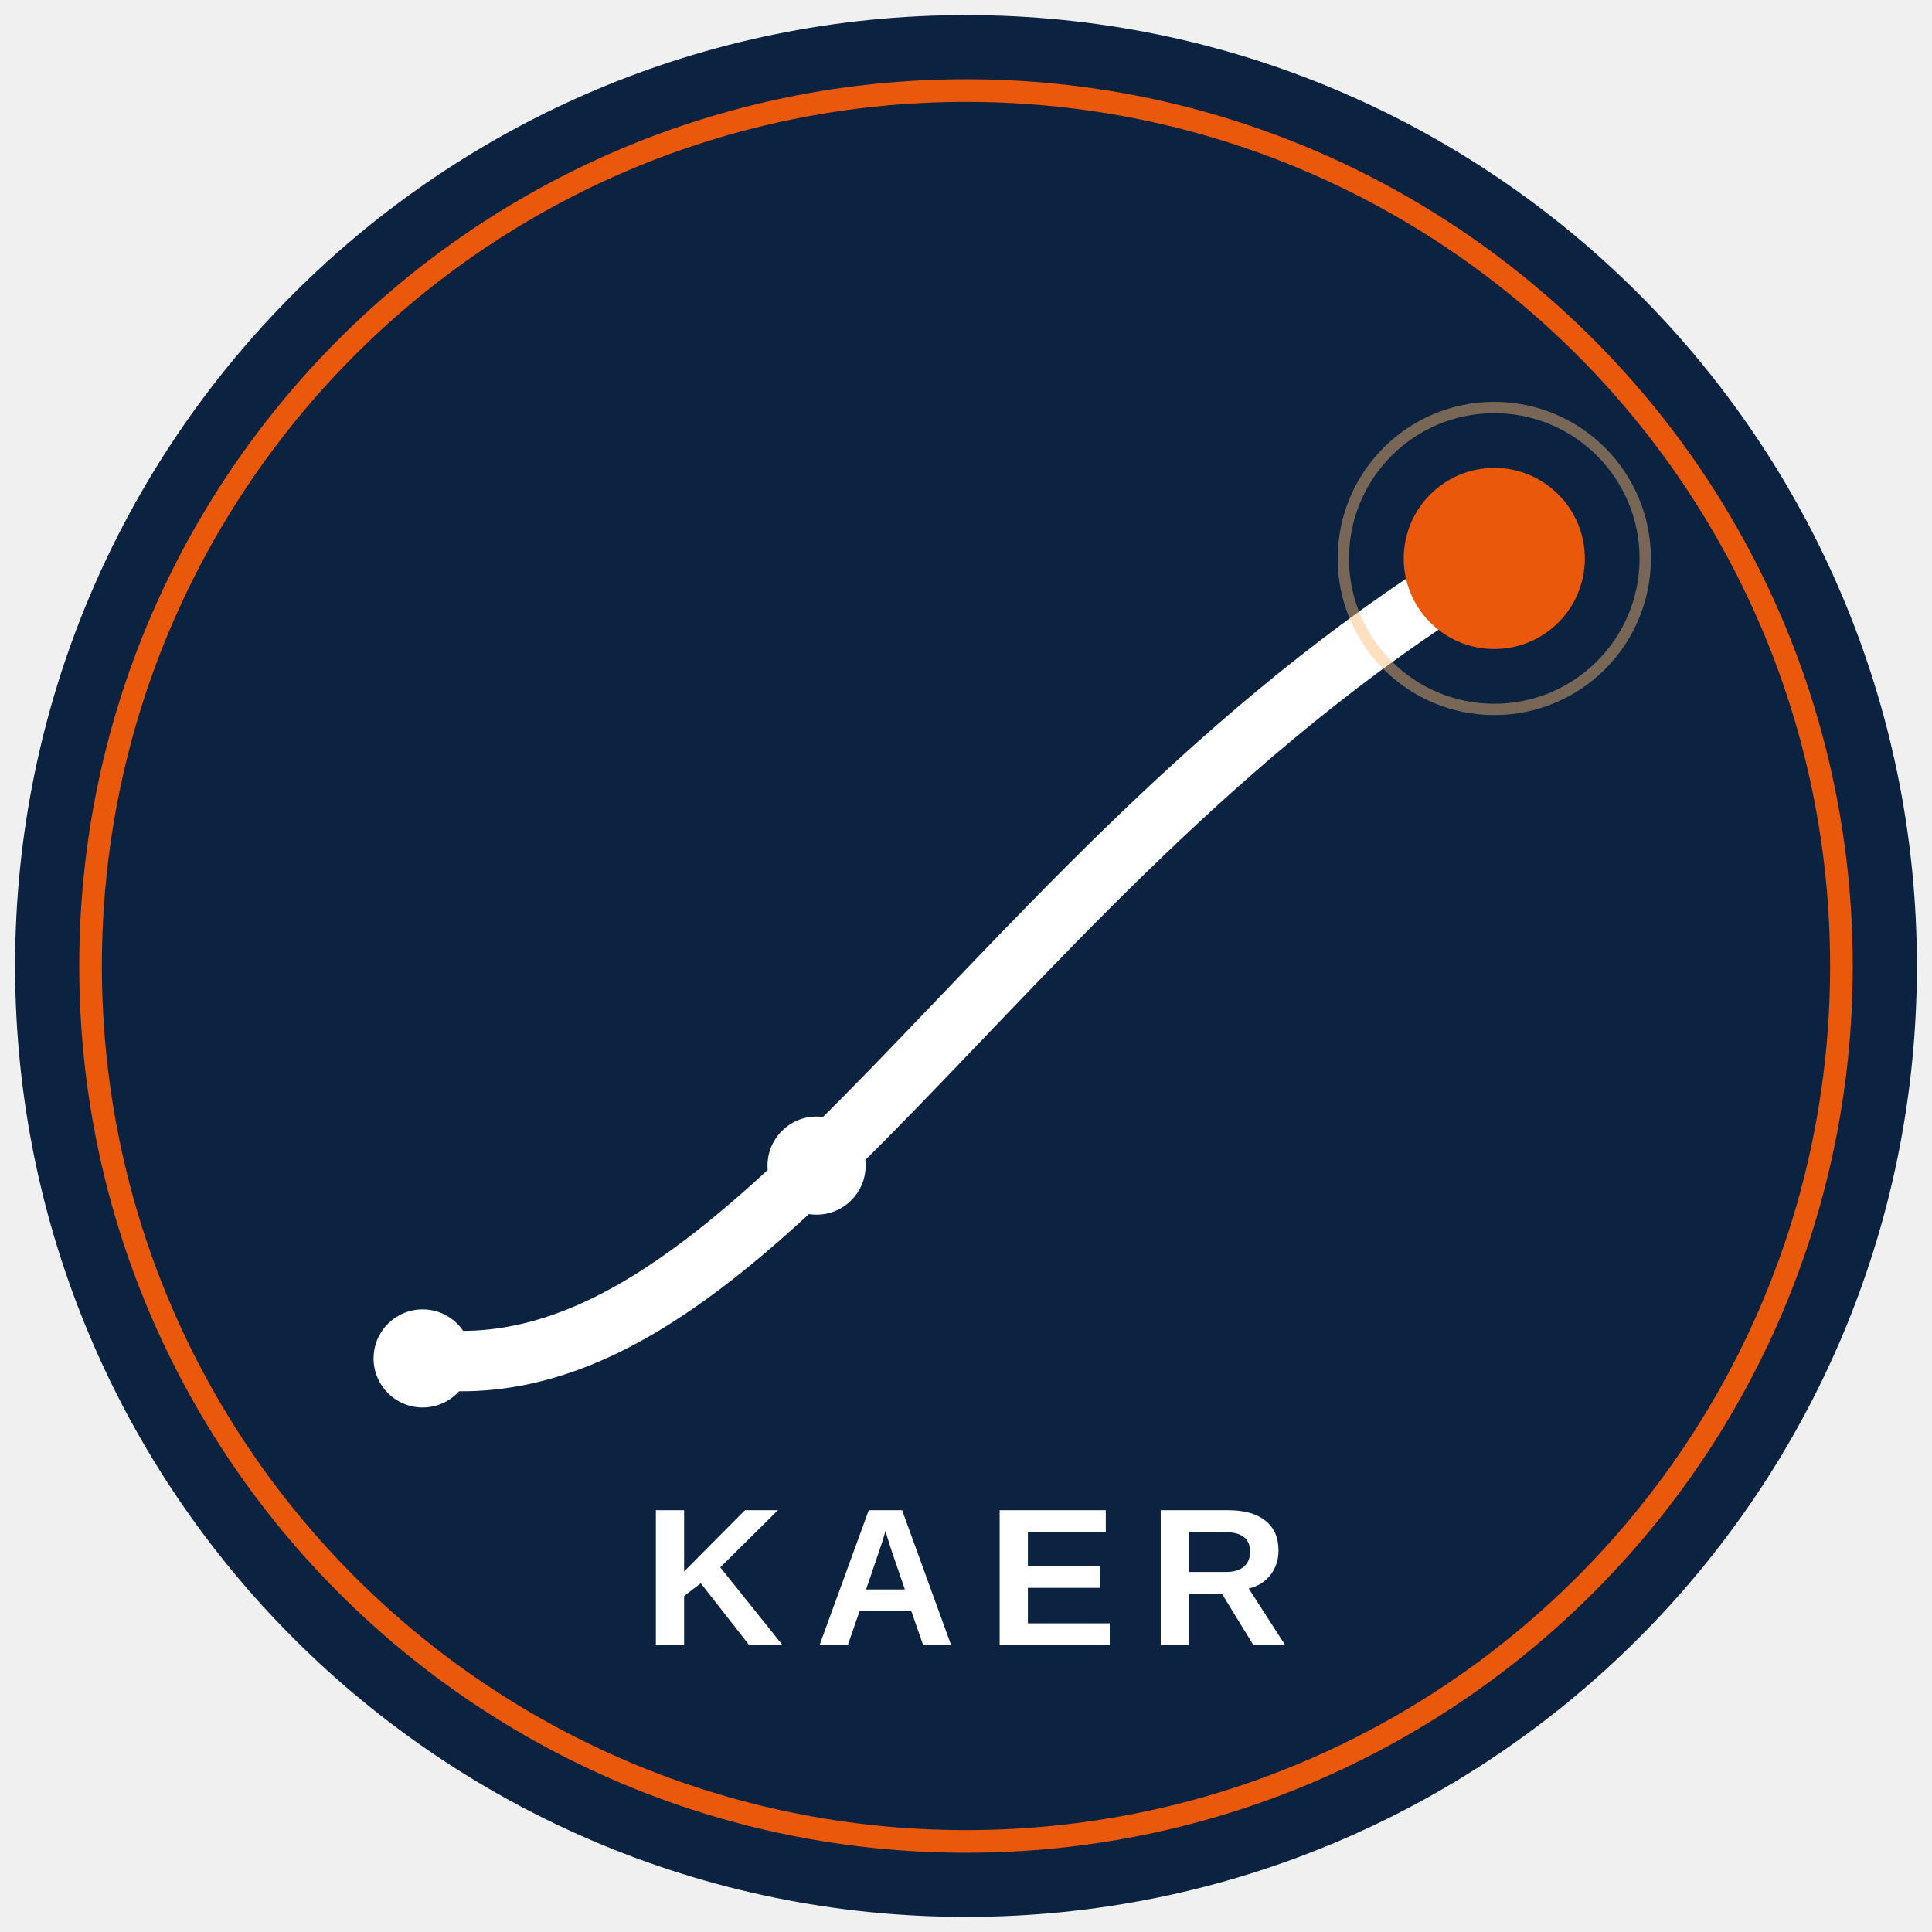
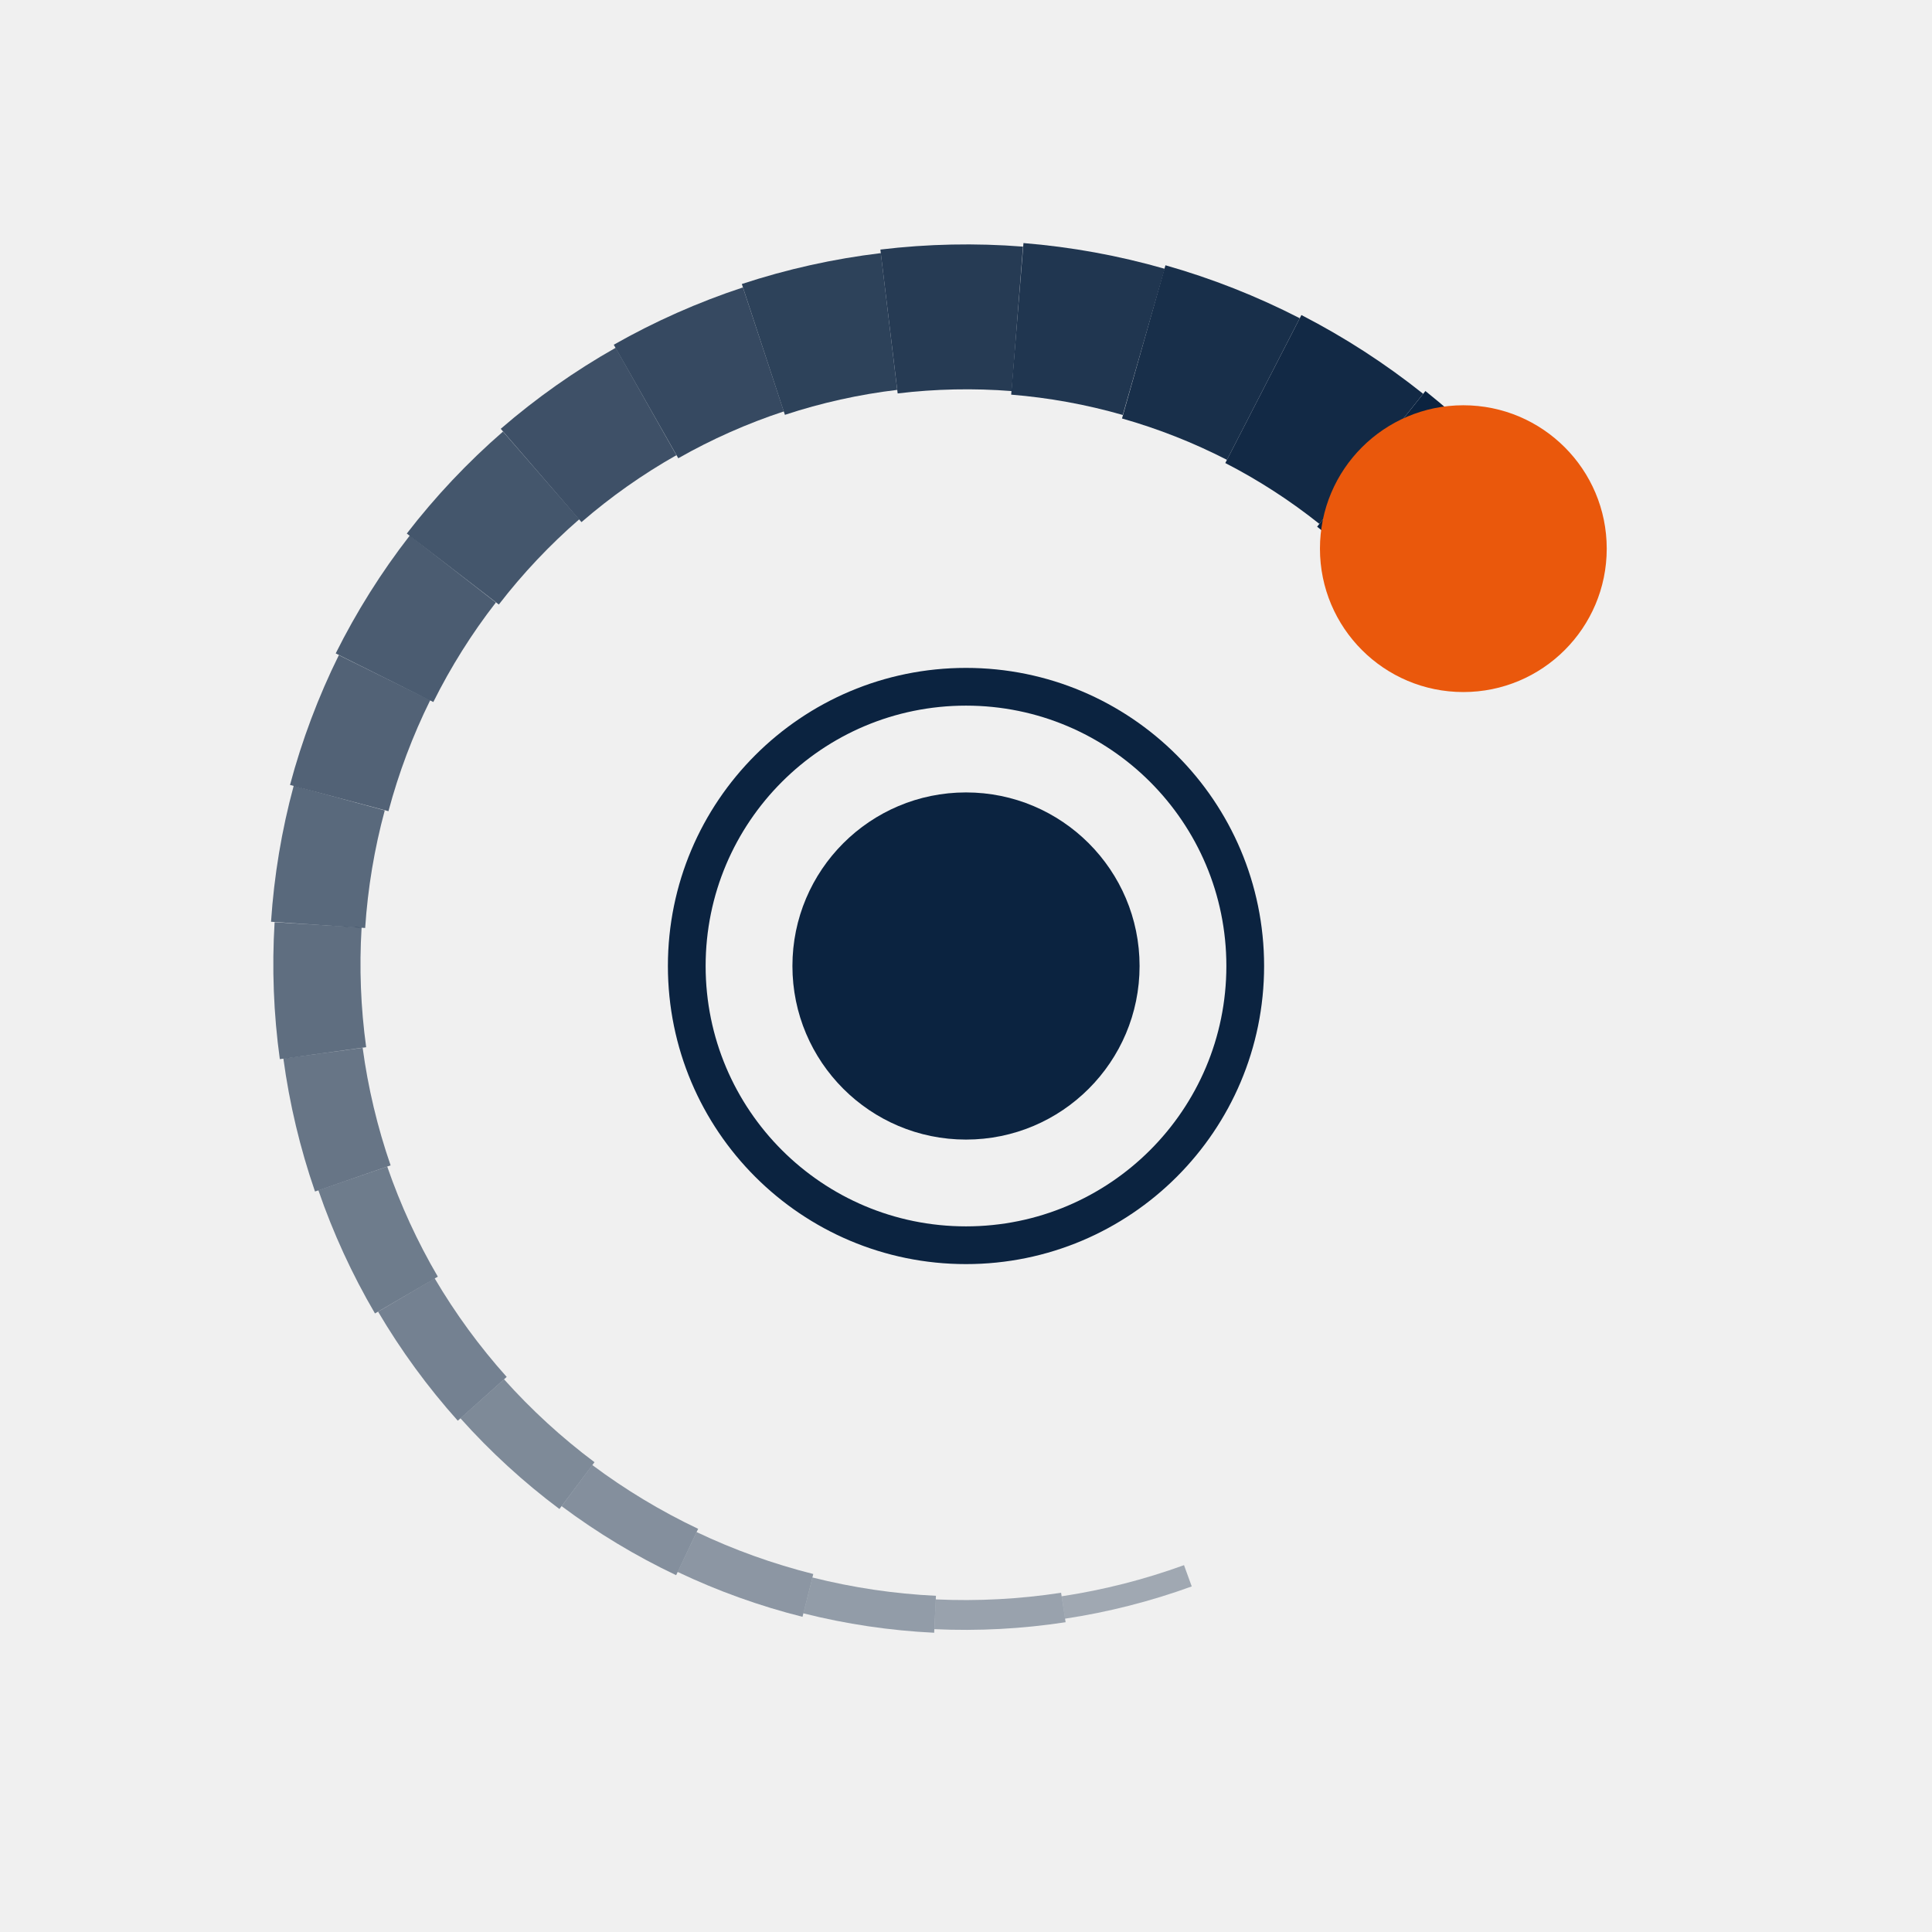
- <svg xmlns="http://www.w3.org/2000/svg" viewBox="0 0 512 512" role="img" aria-label="대한운동재활학회 KAER">
-   <circle cx="256" cy="256" r="252" fill="#0b2340" />
-   <circle cx="256" cy="256" r="232" fill="none" stroke="#ea580c" stroke-width="6" />
-   <path d="M112 360 C200 372 262 228 396 148" fill="none" stroke="#ffffff" stroke-width="16" stroke-linecap="round" />
-   <circle cx="396.0" cy="148.0" r="40" fill="none" stroke="#fdba74" stroke-opacity=".45" stroke-width="3" />
-   <circle cx="112.0" cy="360.0" r="13" fill="#ffffff" />
-   <circle cx="216.4" cy="308.9" r="13" fill="#ffffff" />
-   <circle cx="396.0" cy="148.0" r="24" fill="#ea580c" />
-   <text x="256" y="436" text-anchor="middle" font-family="Arial, Helvetica, sans-serif" font-weight="800" font-size="52" letter-spacing="8" fill="#ffffff">KAER</text>
+ <svg xmlns="http://www.w3.org/2000/svg" viewBox="0 0 512 512" width="512" height="512">
+   <circle cx="256" cy="256" r="46" fill="#0b2340" />
+   <circle cx="256" cy="256" r="74" fill="none" stroke="#0b2340" stroke-width="10" />
+   <path d="M281.8 426.0 A172 172 0 0 0 314.8 417.6" fill="none" stroke="#0b2340" stroke-width="6.0" stroke-linecap="butt" opacity="0.35" />
+   <path d="M247.8 427.8 A172 172 0 0 0 281.8 426.0" fill="none" stroke="#0b2340" stroke-width="7.9" stroke-linecap="butt" opacity="0.38" />
+   <path d="M214.1 422.8 A172 172 0 0 0 247.8 427.8" fill="none" stroke="#0b2340" stroke-width="9.8" stroke-linecap="butt" opacity="0.41" />
+   <path d="M182.1 411.3 A172 172 0 0 0 214.1 422.8" fill="none" stroke="#0b2340" stroke-width="11.7" stroke-linecap="butt" opacity="0.44" />
+   <path d="M152.9 393.7 A172 172 0 0 0 182.1 411.3" fill="none" stroke="#0b2340" stroke-width="13.6" stroke-linecap="butt" opacity="0.47" />
+   <path d="M127.8 370.7 A172 172 0 0 0 152.9 393.7" fill="none" stroke="#0b2340" stroke-width="15.5" stroke-linecap="butt" opacity="0.50" />
+   <path d="M107.7 343.2 A172 172 0 0 0 127.8 370.7" fill="none" stroke="#0b2340" stroke-width="17.4" stroke-linecap="butt" opacity="0.54" />
+   <path d="M93.5 312.3 A172 172 0 0 0 107.7 343.2" fill="none" stroke="#0b2340" stroke-width="19.3" stroke-linecap="butt" opacity="0.57" />
+   <path d="M85.6 279.1 A172 172 0 0 0 93.5 312.3" fill="none" stroke="#0b2340" stroke-width="21.2" stroke-linecap="butt" opacity="0.60" />
+   <path d="M84.3 245.1 A172 172 0 0 0 85.6 279.1" fill="none" stroke="#0b2340" stroke-width="23.1" stroke-linecap="butt" opacity="0.63" />
+   <path d="M89.9 211.5 A172 172 0 0 0 84.3 245.1" fill="none" stroke="#0b2340" stroke-width="25.0" stroke-linecap="butt" opacity="0.66" />
+   <path d="M101.9 179.6 A172 172 0 0 0 89.9 211.5" fill="none" stroke="#0b2340" stroke-width="27.0" stroke-linecap="butt" opacity="0.69" />
+   <path d="M120.0 150.8 A172 172 0 0 0 101.9 179.6" fill="none" stroke="#0b2340" stroke-width="28.9" stroke-linecap="butt" opacity="0.72" />
+   <path d="M143.4 126.0 A172 172 0 0 0 120.0 150.8" fill="none" stroke="#0b2340" stroke-width="30.8" stroke-linecap="butt" opacity="0.75" />
+   <path d="M171.2 106.4 A172 172 0 0 0 143.4 126.0" fill="none" stroke="#0b2340" stroke-width="32.7" stroke-linecap="butt" opacity="0.78" />
+   <path d="M202.3 92.6 A172 172 0 0 0 171.2 106.4" fill="none" stroke="#0b2340" stroke-width="34.6" stroke-linecap="butt" opacity="0.81" />
+   <path d="M235.6 85.2 A172 172 0 0 0 202.3 92.6" fill="none" stroke="#0b2340" stroke-width="36.5" stroke-linecap="butt" opacity="0.85" />
+   <path d="M269.6 84.5 A172 172 0 0 0 235.6 85.2" fill="none" stroke="#0b2340" stroke-width="38.4" stroke-linecap="butt" opacity="0.88" />
+   <path d="M303.1 90.6 A172 172 0 0 0 269.6 84.5" fill="none" stroke="#0b2340" stroke-width="40.3" stroke-linecap="butt" opacity="0.91" />
+   <path d="M334.8 103.1 A172 172 0 0 0 303.1 90.6" fill="none" stroke="#0b2340" stroke-width="42.2" stroke-linecap="butt" opacity="0.94" />
+   <path d="M363.4 121.6 A172 172 0 0 0 334.8 103.1" fill="none" stroke="#0b2340" stroke-width="44.1" stroke-linecap="butt" opacity="0.97" />
+   <path d="M387.8 145.4 A172 172 0 0 0 363.4 121.6" fill="none" stroke="#0b2340" stroke-width="46.0" stroke-linecap="butt" opacity="1.00" />
+   <circle cx="387.8" cy="145.4" r="38" fill="#ea580c" />
</svg>
